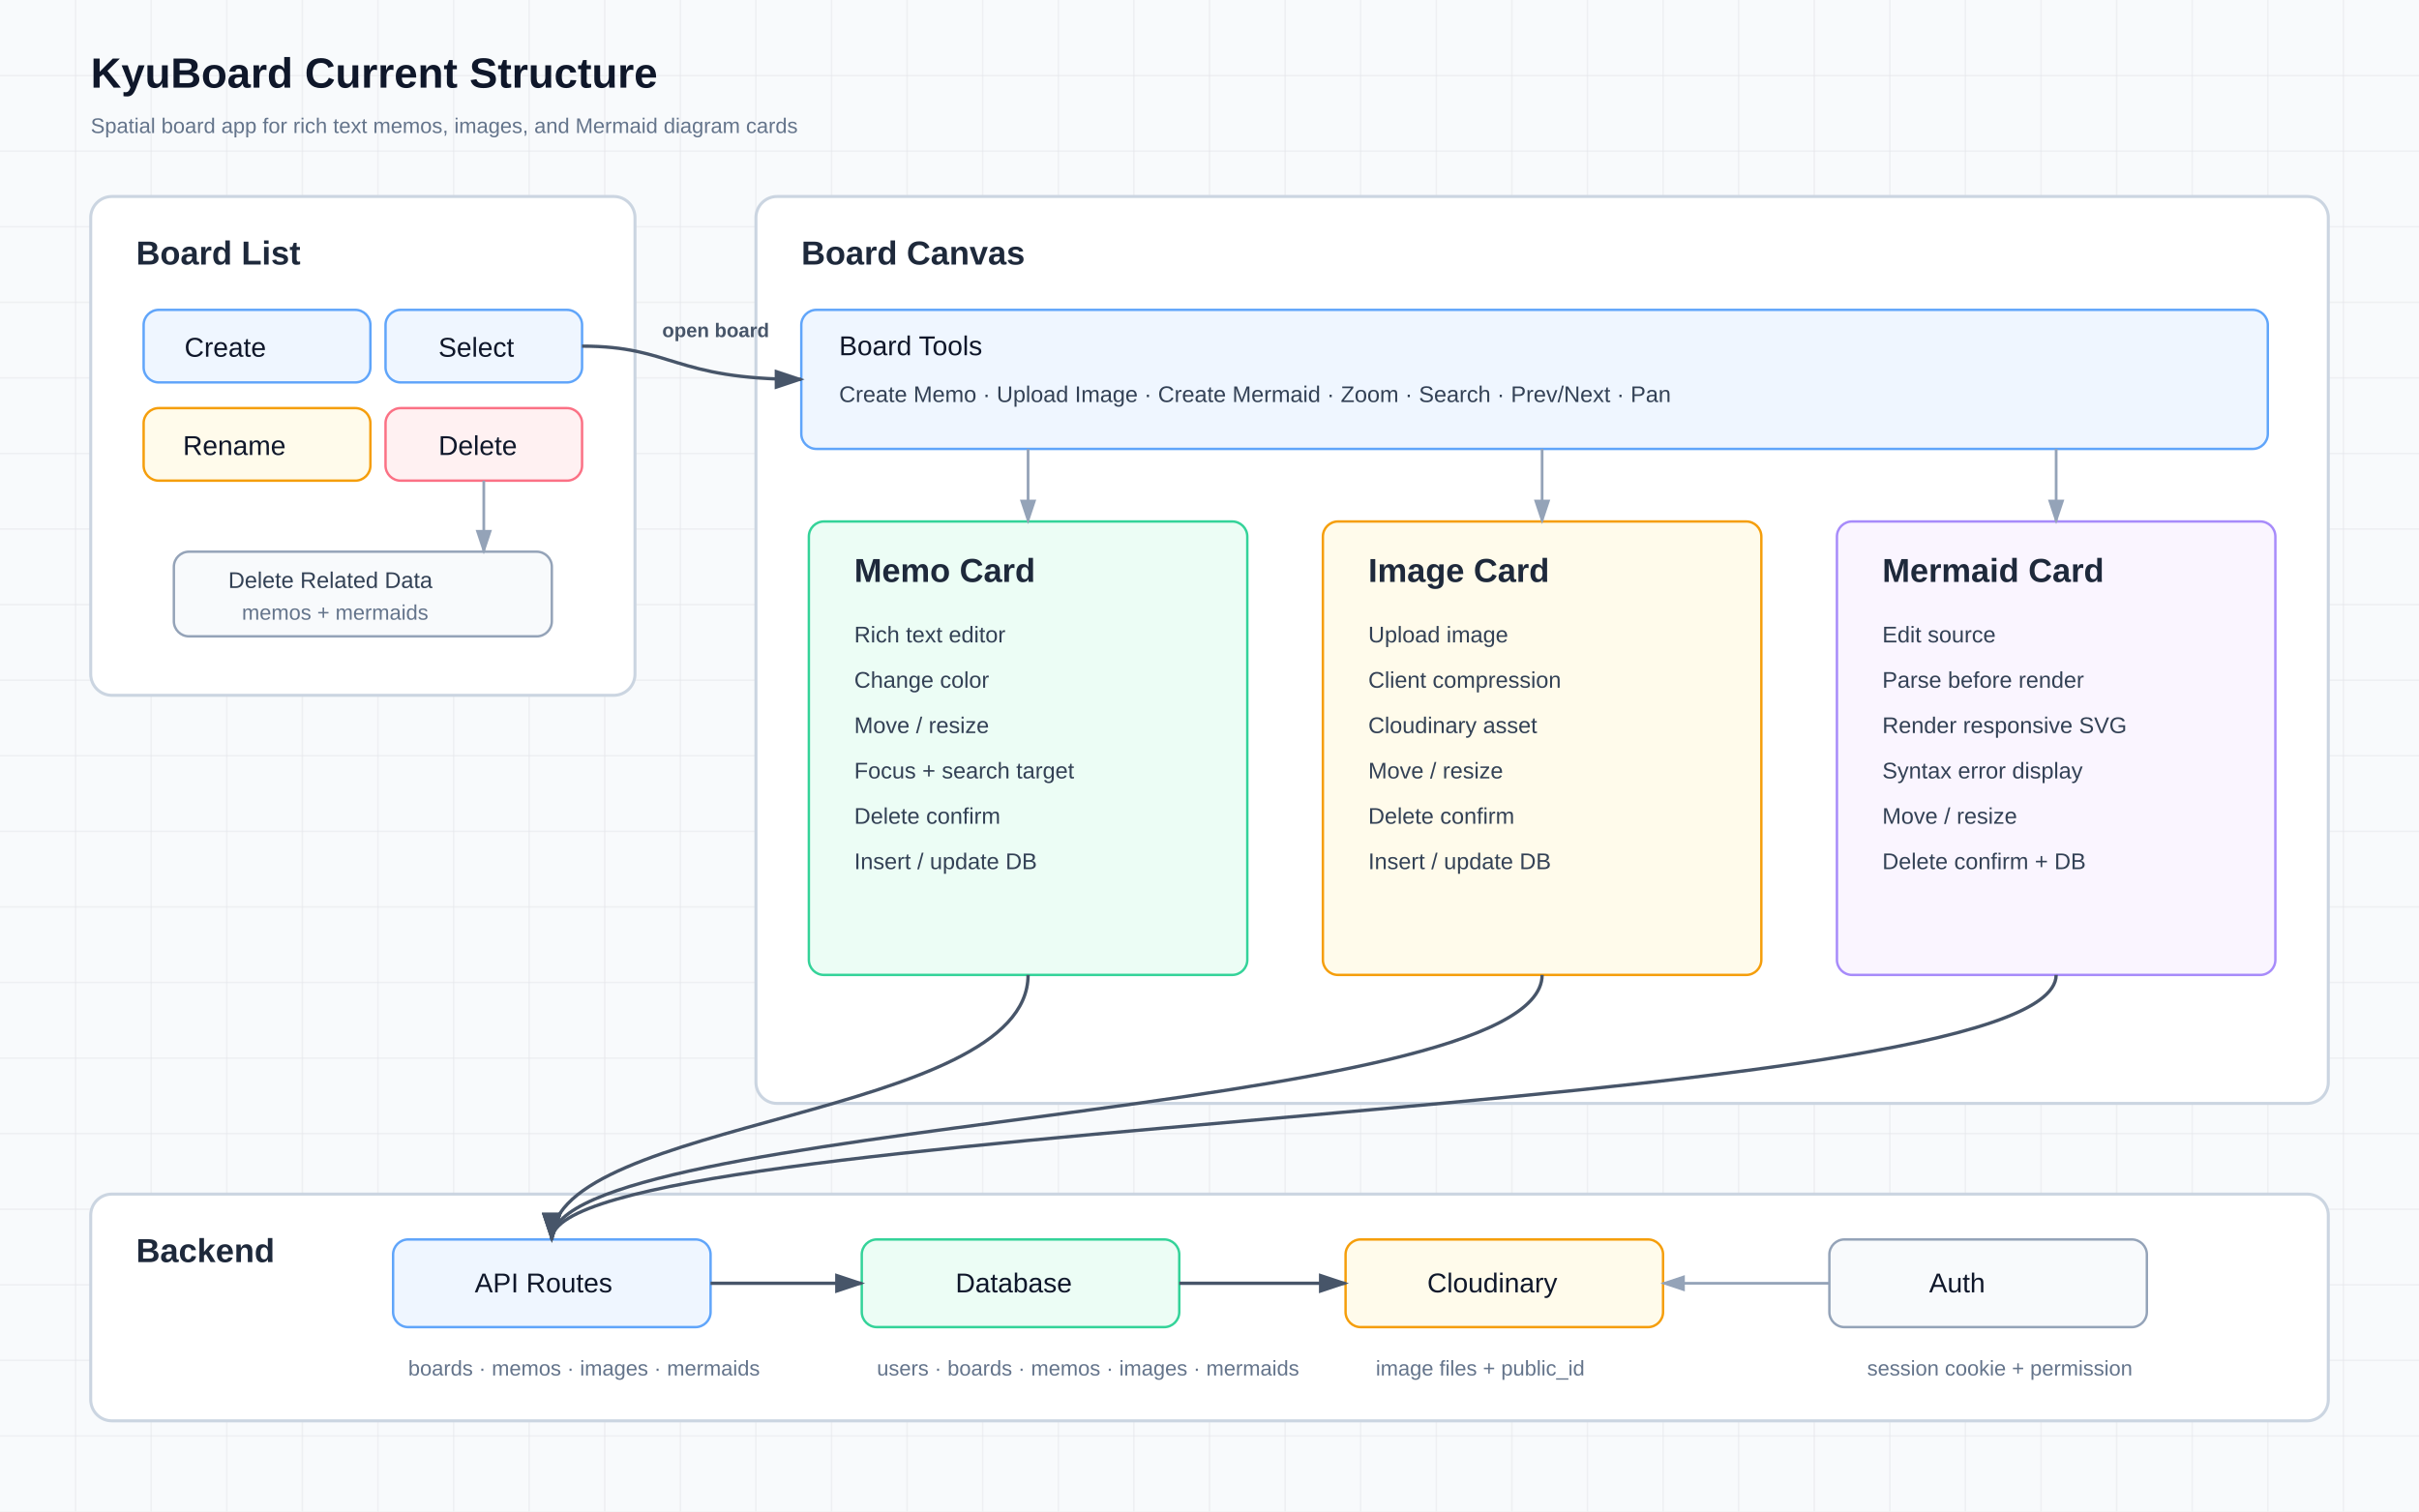
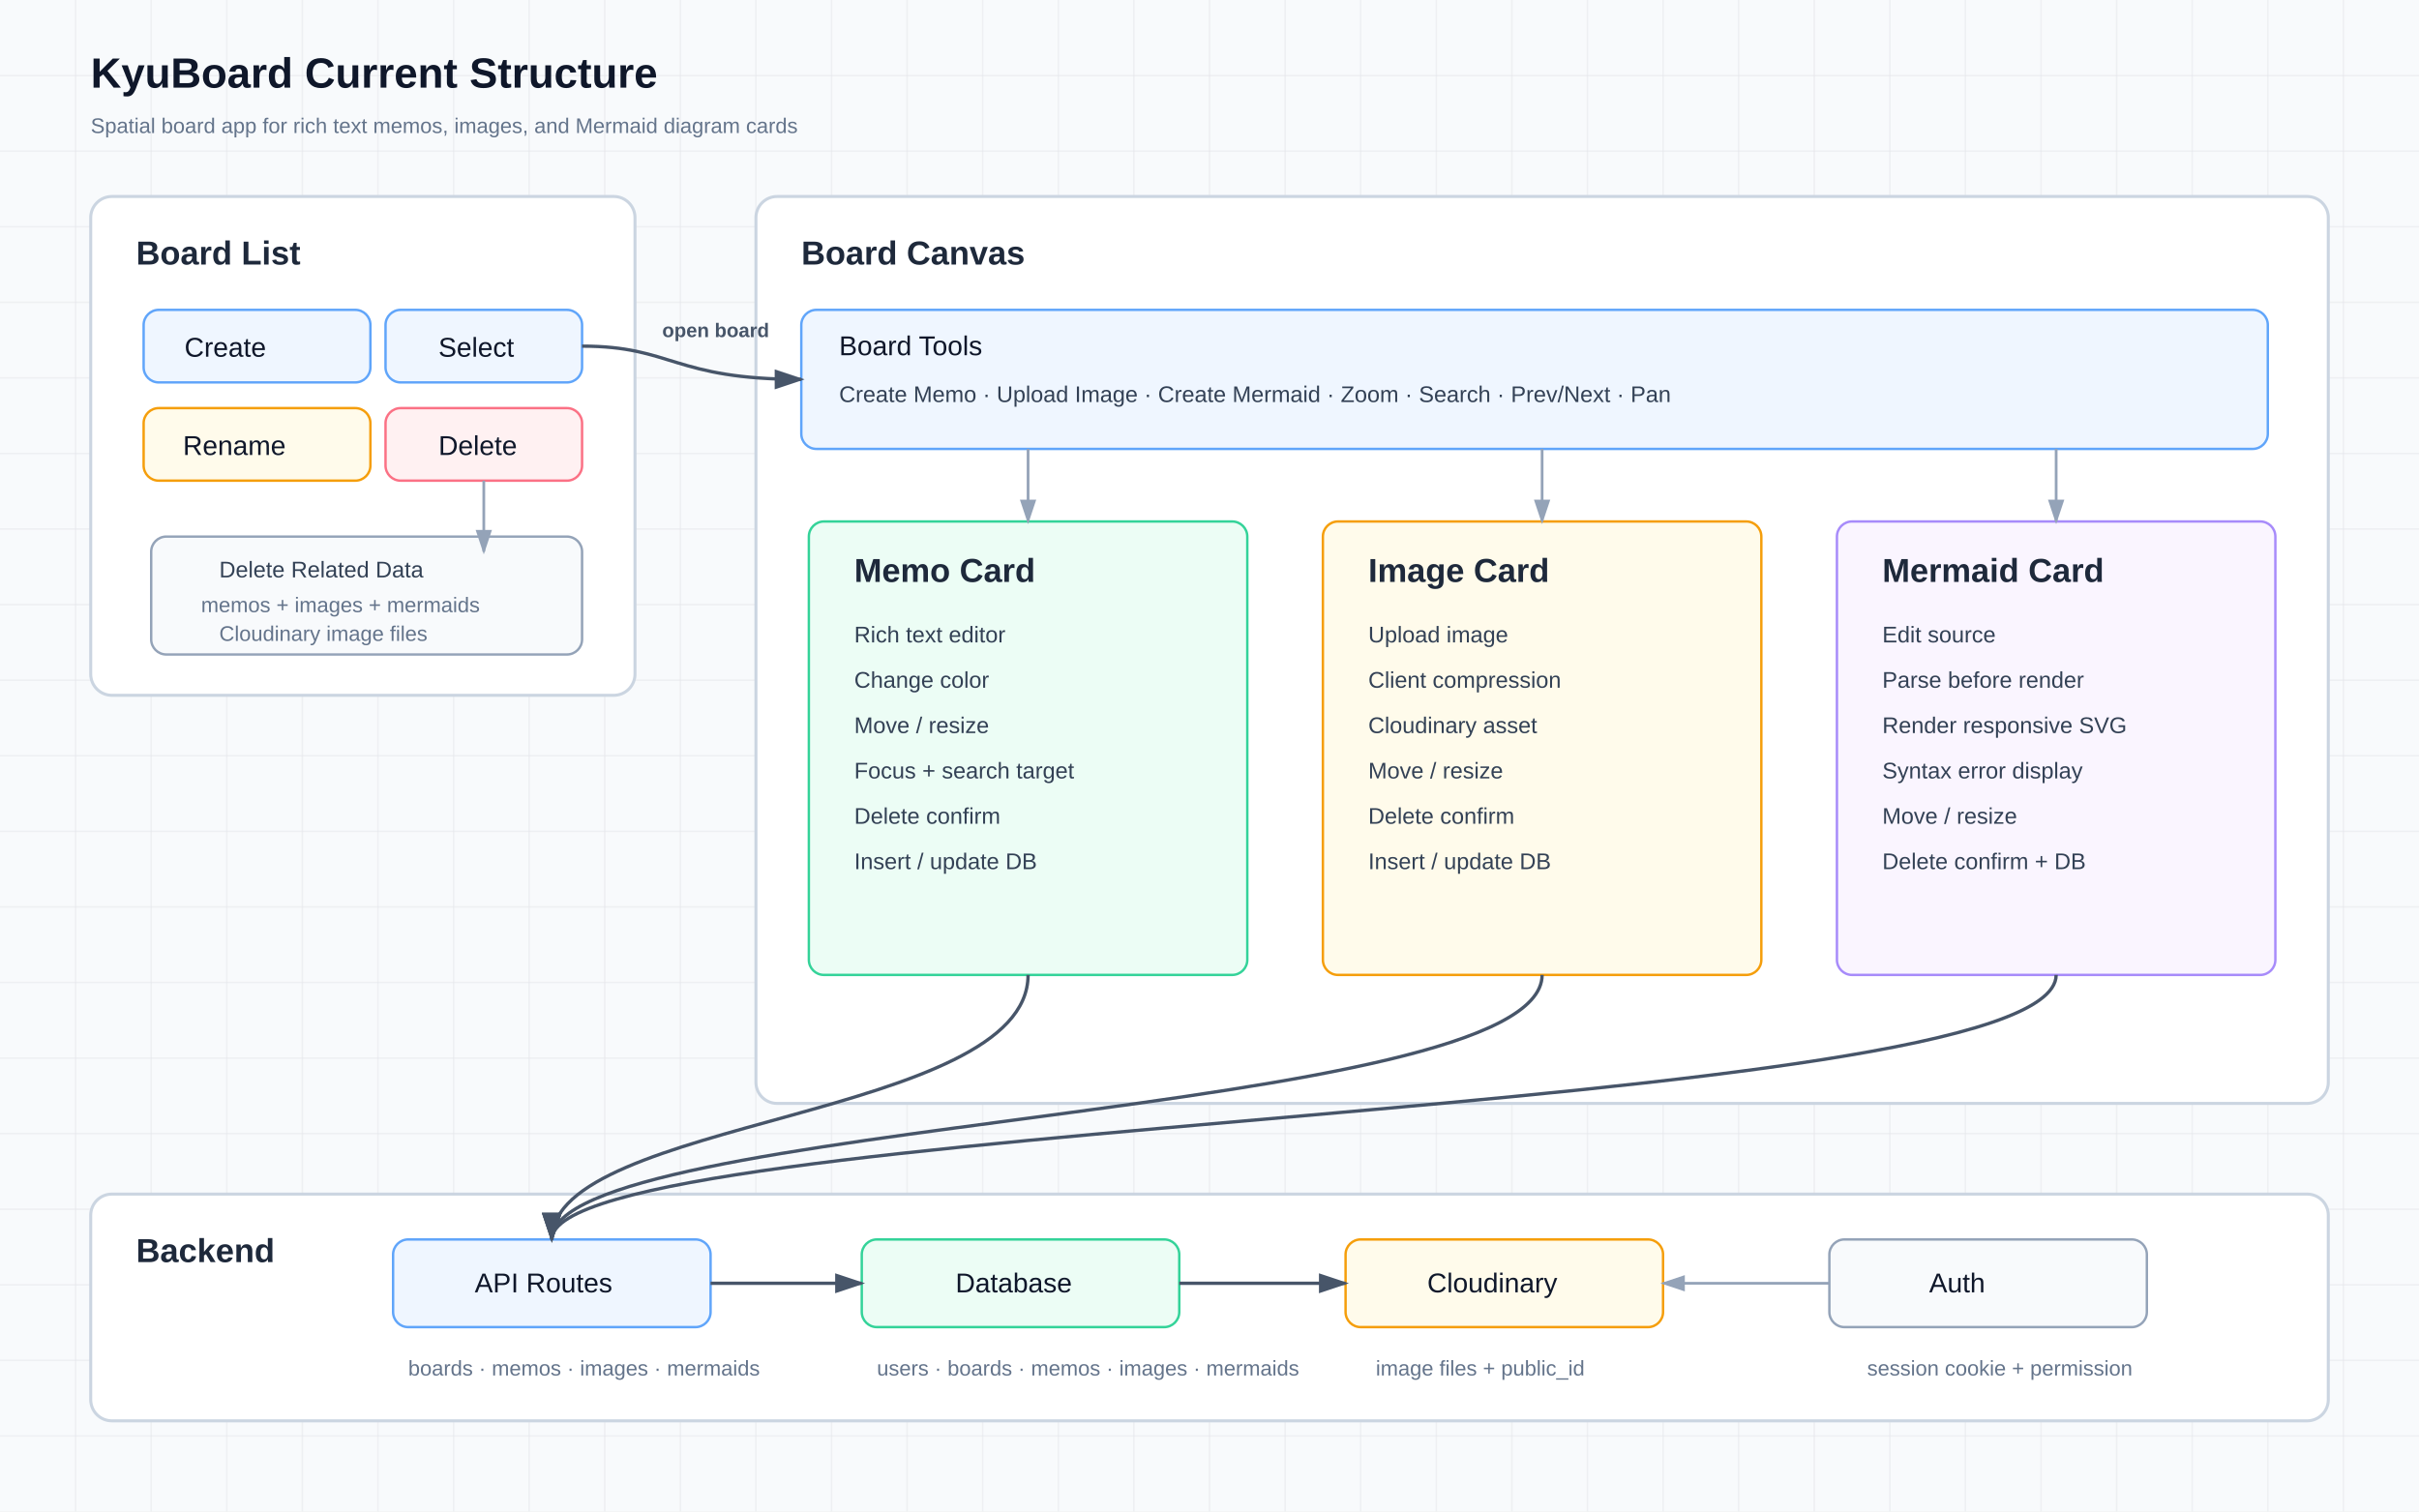
<svg xmlns="http://www.w3.org/2000/svg" width="1600" height="1000" viewBox="0 0 1600 1000" role="img" aria-labelledby="title desc">
  <defs>
    <style>
      .bg { fill: #f8fafc; }
      .grid { stroke: #e5e7eb; stroke-width: 1; opacity: .55; }
      .panel { fill: #ffffff; stroke: #cbd5e1; stroke-width: 2; rx: 14; }
      .panel-title { font: 700 28px Arial, sans-serif; fill: #0f172a; }
      .section-title { font: 700 22px Arial, sans-serif; fill: #1e293b; }
      .box { fill: #f8fafc; stroke: #94a3b8; stroke-width: 1.6; rx: 10; }
      .box-blue { fill: #eff6ff; stroke: #60a5fa; }
      .box-green { fill: #ecfdf5; stroke: #34d399; }
      .box-amber { fill: #fffbeb; stroke: #f59e0b; }
      .box-rose { fill: #fff1f2; stroke: #fb7185; }
      .box-purple { fill: #faf5ff; stroke: #a78bfa; }
      .text { font: 500 18px Arial, sans-serif; fill: #0f172a; }
      .small { font: 500 15px Arial, sans-serif; fill: #334155; }
      .muted { font: 500 14px Arial, sans-serif; fill: #64748b; }
      .arrow { stroke: #475569; stroke-width: 2.2; fill: none; marker-end: url(#arrow); }
      .arrow-soft { stroke: #94a3b8; stroke-width: 1.8; fill: none; marker-end: url(#arrowSoft); }
      .label { font: 600 13px Arial, sans-serif; fill: #475569; }
    </style>
    <marker id="arrow" markerWidth="10" markerHeight="10" refX="8" refY="3" orient="auto" markerUnits="strokeWidth">
      <path d="M0,0 L0,6 L9,3 z" fill="#475569" />
    </marker>
    <marker id="arrowSoft" markerWidth="10" markerHeight="10" refX="8" refY="3" orient="auto" markerUnits="strokeWidth">
      <path d="M0,0 L0,6 L9,3 z" fill="#94a3b8" />
    </marker>
  </defs>
  <rect class="bg" width="1600" height="1000" />
  <g>
    <path class="grid" d="M0 50H1600M0 100H1600M0 150H1600M0 200H1600M0 250H1600M0 300H1600M0 350H1600M0 400H1600M0 450H1600M0 500H1600M0 550H1600M0 600H1600M0 650H1600M0 700H1600M0 750H1600M0 800H1600M0 850H1600M0 900H1600M0 950H1600" />
    <path class="grid" d="M50 0V1000M100 0V1000M150 0V1000M200 0V1000M250 0V1000M300 0V1000M350 0V1000M400 0V1000M450 0V1000M500 0V1000M550 0V1000M600 0V1000M650 0V1000M700 0V1000M750 0V1000M800 0V1000M850 0V1000M900 0V1000M950 0V1000M1000 0V1000M1050 0V1000M1100 0V1000M1150 0V1000M1200 0V1000M1250 0V1000M1300 0V1000M1350 0V1000M1400 0V1000M1450 0V1000M1500 0V1000M1550 0V1000" />
  </g>
  <text x="60" y="58" class="panel-title">KyuBoard Current Structure</text>
  <text x="60" y="88" class="muted">Spatial board app for rich text memos, images, and Mermaid diagram cards</text>
  <rect x="60" y="130" width="360" height="330" class="panel" />
  <text x="90" y="175" class="section-title">Board List</text>
  <rect x="95" y="205" width="150" height="48" class="box box-blue" />
  <text x="122" y="236" class="text">Create</text>
  <rect x="255" y="205" width="130" height="48" class="box box-blue" />
  <text x="290" y="236" class="text">Select</text>
  <rect x="95" y="270" width="150" height="48" class="box box-amber" />
  <text x="121" y="301" class="text">Rename</text>
  <rect x="255" y="270" width="130" height="48" class="box box-rose" />
  <text x="290" y="301" class="text">Delete</text>
-   <rect x="115" y="365" width="250" height="56" class="box" />
-   <text x="151" y="389" class="small">Delete Related Data</text>
-   <text x="160" y="410" class="muted">memos + mermaids</text>
+   <rect x="100" y="355" width="285" height="78" class="box" />
+   <text x="145" y="382" class="small">Delete Related Data</text>
+   <text x="133" y="405" class="muted">memos + images + mermaids</text>
+   <text x="145" y="424" class="muted">Cloudinary image files</text>
  <path d="M320 318V365" class="arrow-soft" />
  <rect x="500" y="130" width="1040" height="600" class="panel" />
  <text x="530" y="175" class="section-title">Board Canvas</text>
  <rect x="530" y="205" width="970" height="92" class="box box-blue" />
  <text x="555" y="235" class="text">Board Tools</text>
  <text x="555" y="266" class="small">Create Memo · Upload Image · Create Mermaid · Zoom · Search · Prev/Next · Pan</text>
  <path d="M385 229C445 229 445 251 530 251" class="arrow" />
  <text x="438" y="223" class="label">open board</text>
  <rect x="535" y="345" width="290" height="300" class="box box-green" />
  <text x="565" y="385" class="section-title">Memo Card</text>
  <text x="565" y="425" class="small">Rich text editor</text>
  <text x="565" y="455" class="small">Change color</text>
  <text x="565" y="485" class="small">Move / resize</text>
  <text x="565" y="515" class="small">Focus + search target</text>
  <text x="565" y="545" class="small">Delete confirm</text>
  <text x="565" y="575" class="small">Insert / update DB</text>
  <rect x="875" y="345" width="290" height="300" class="box box-amber" />
  <text x="905" y="385" class="section-title">Image Card</text>
  <text x="905" y="425" class="small">Upload image</text>
  <text x="905" y="455" class="small">Client compression</text>
  <text x="905" y="485" class="small">Cloudinary asset</text>
  <text x="905" y="515" class="small">Move / resize</text>
  <text x="905" y="545" class="small">Delete confirm</text>
  <text x="905" y="575" class="small">Insert / update DB</text>
  <rect x="1215" y="345" width="290" height="300" class="box box-purple" />
  <text x="1245" y="385" class="section-title">Mermaid Card</text>
  <text x="1245" y="425" class="small">Edit source</text>
  <text x="1245" y="455" class="small">Parse before render</text>
  <text x="1245" y="485" class="small">Render responsive SVG</text>
  <text x="1245" y="515" class="small">Syntax error display</text>
  <text x="1245" y="545" class="small">Move / resize</text>
  <text x="1245" y="575" class="small">Delete confirm + DB</text>
  <path d="M680 297V345" class="arrow-soft" />
  <path d="M1020 297V345" class="arrow-soft" />
  <path d="M1360 297V345" class="arrow-soft" />
  <rect x="60" y="790" width="1480" height="150" class="panel" />
  <text x="90" y="835" class="section-title">Backend</text>
  <rect x="260" y="820" width="210" height="58" class="box box-blue" />
  <text x="314" y="855" class="text">API Routes</text>
  <rect x="570" y="820" width="210" height="58" class="box box-green" />
  <text x="632" y="855" class="text">Database</text>
  <rect x="890" y="820" width="210" height="58" class="box box-amber" />
  <text x="944" y="855" class="text">Cloudinary</text>
  <rect x="1210" y="820" width="210" height="58" class="box" />
  <text x="1276" y="855" class="text">Auth</text>
  <text x="270" y="910" class="muted">boards · memos · images · mermaids</text>
  <text x="580" y="910" class="muted">users · boards · memos · images · mermaids</text>
  <text x="910" y="910" class="muted">image files + public_id</text>
  <text x="1235" y="910" class="muted">session cookie + permission</text>
  <path d="M680 645C680 740 365 740 365 820" class="arrow" />
  <path d="M1020 645C1020 740 365 740 365 820" class="arrow" />
  <path d="M1360 645C1360 740 365 740 365 820" class="arrow" />
  <path d="M470 849H570" class="arrow" />
  <path d="M780 849H890" class="arrow" />
  <path d="M1210 849H1100" class="arrow-soft" />
</svg>
